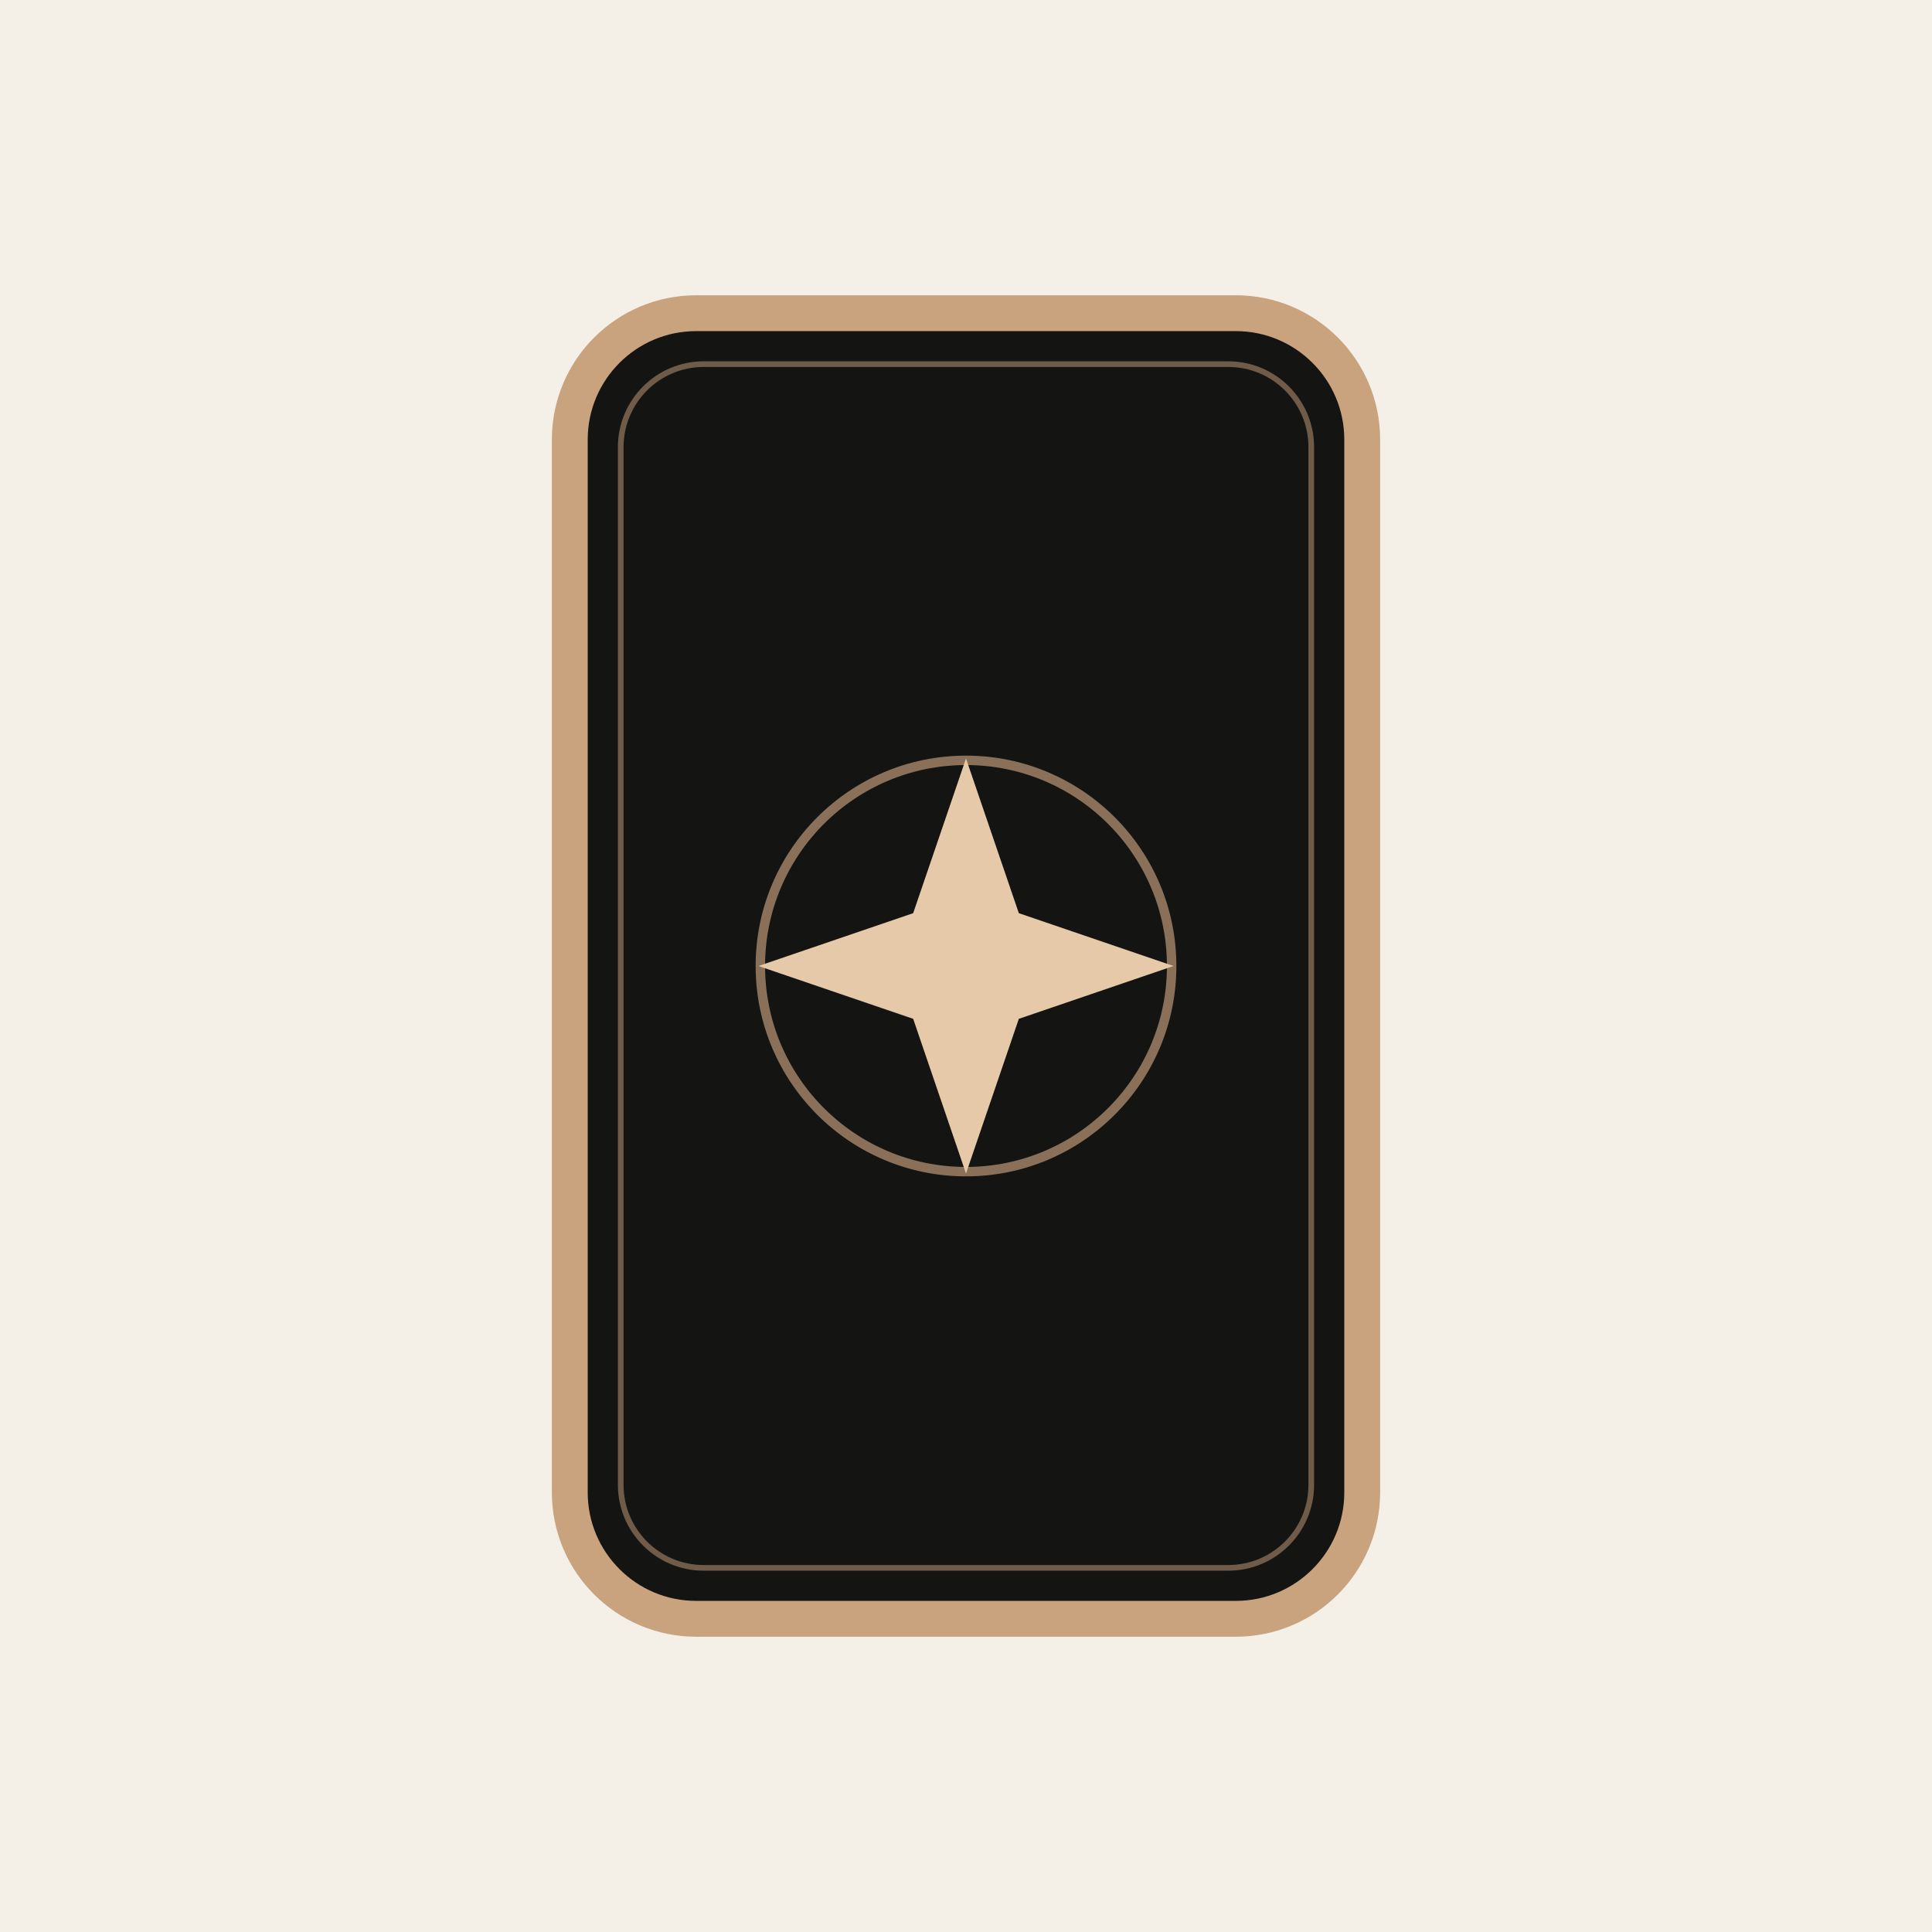
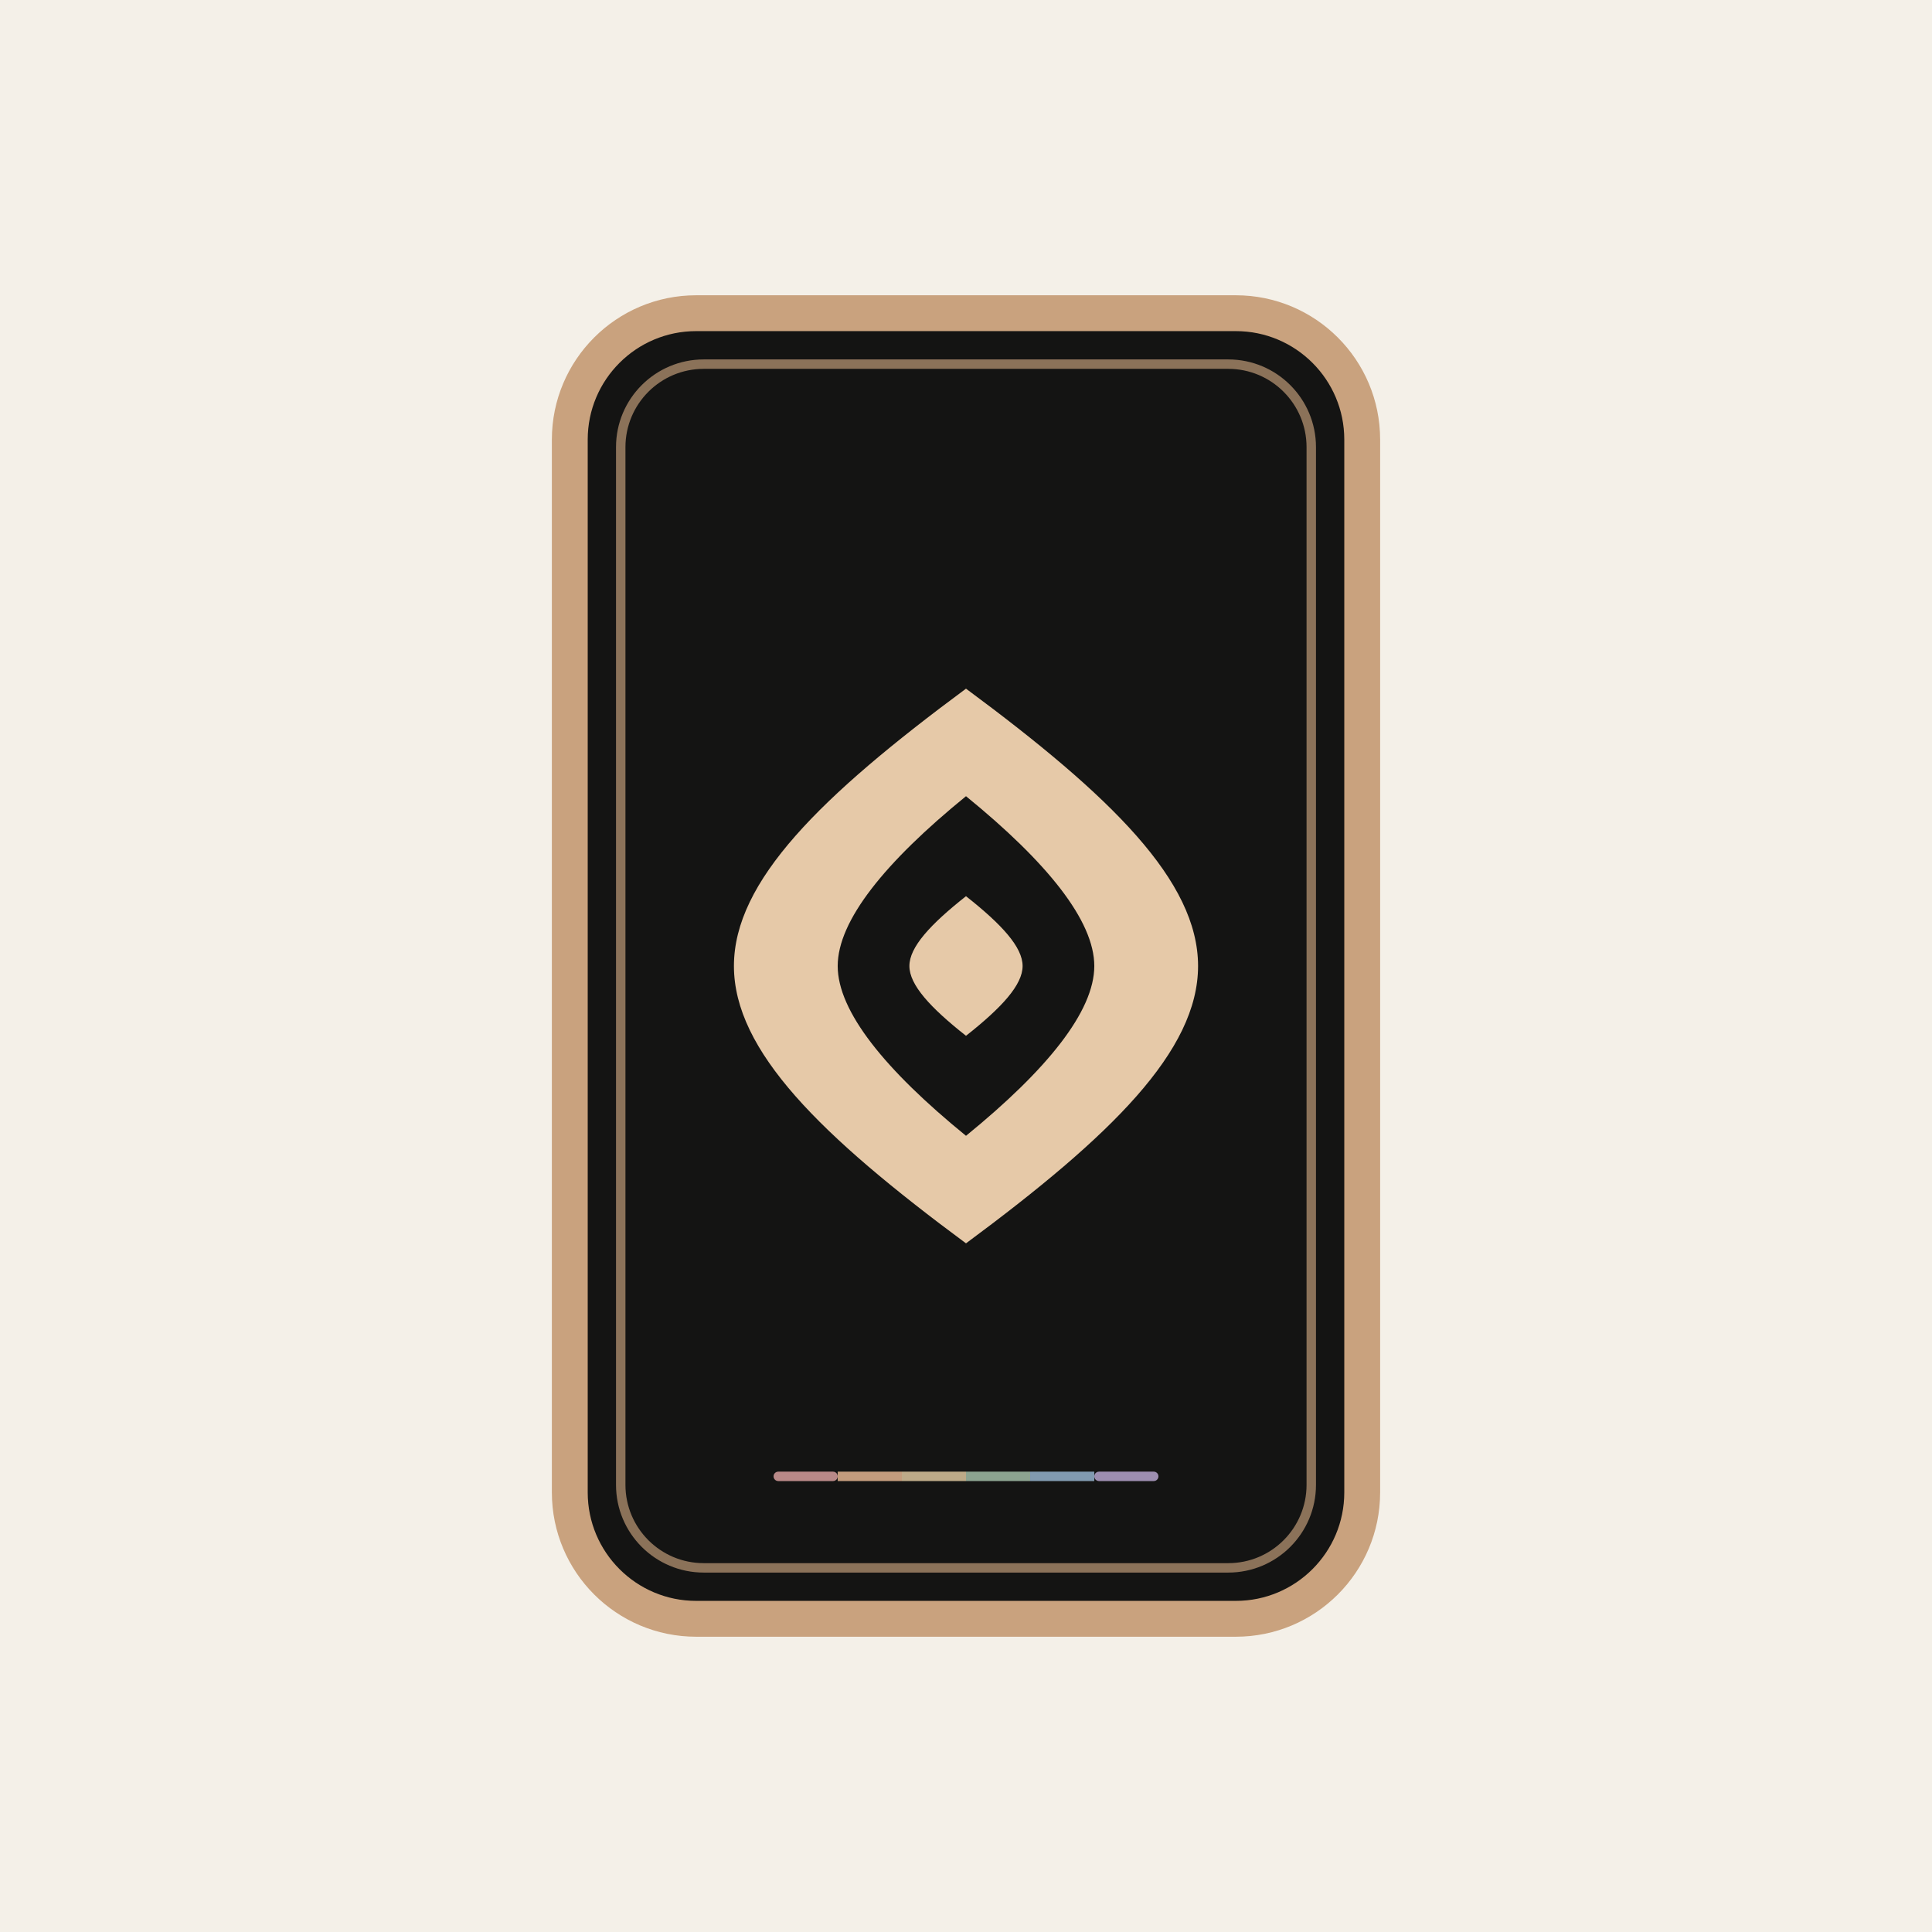
<svg xmlns="http://www.w3.org/2000/svg" width="1024" height="1024" viewBox="0 0 1024 1024">
  <rect width="1024" height="1024" fill="#F4F0E8" />
  <g transform="translate(512 512) scale(1) translate(-512 -512)">
    <rect x="302" y="166" width="420" height="692" rx="67" fill="#141413" stroke="#C9A27E" stroke-width="19" />
-     <rect x="329" y="193" width="366" height="638" rx="44" fill="none" stroke="#C9A27E" stroke-width="3" opacity=".5" />
-     <circle cx="512" cy="512" r="109" fill="none" stroke="#C9A27E" stroke-width="5" opacity=".65" />
-     <path d="M512 402 540 484 622 512 540 540 512 622 484 540 402 512 484 484Z" fill="#E6C9A8" />
+     <rect x="329" y="193" width="366" height="638" rx="44" fill="none" stroke="#C9A27E" stroke-width="5" opacity=".66" />
+     <path d="M512 365 C589 422 635 467 635 512 C635 557 589 602 512 659 C435 602 389 557 389 512 C389 467 435 422 512 365Z" fill="#E6C9A8" />
+     <path d="M512 422 C555 457 580 488 580 512 C580 536 555 567 512 602 C469 567 444 536 444 512 C444 488 469 457 512 422Z" fill="#141413" />
+     <path d="M512 475 C531 490 542 502 542 512 C542 522 531 534 512 549 C493 534 482 522 482 512 C482 502 493 490 512 475Z" fill="#E6C9A8" />
+     <g opacity=".86">
+       <rect x="410" y="780" width="34" height="5" rx="2.5" fill="#D39B9A" />
+       <rect x="444" y="780" width="34" height="5" fill="#DFB18D" />
+       <rect x="478" y="780" width="34" height="5" fill="#D8C29A" />
+       <rect x="512" y="780" width="34" height="5" fill="#9FB9A4" />
+       <rect x="546" y="780" width="34" height="5" fill="#92AFC9" />
+       <rect x="580" y="780" width="34" height="5" rx="2.5" fill="#B3A1C8" />
+     </g>
  </g>
</svg>
